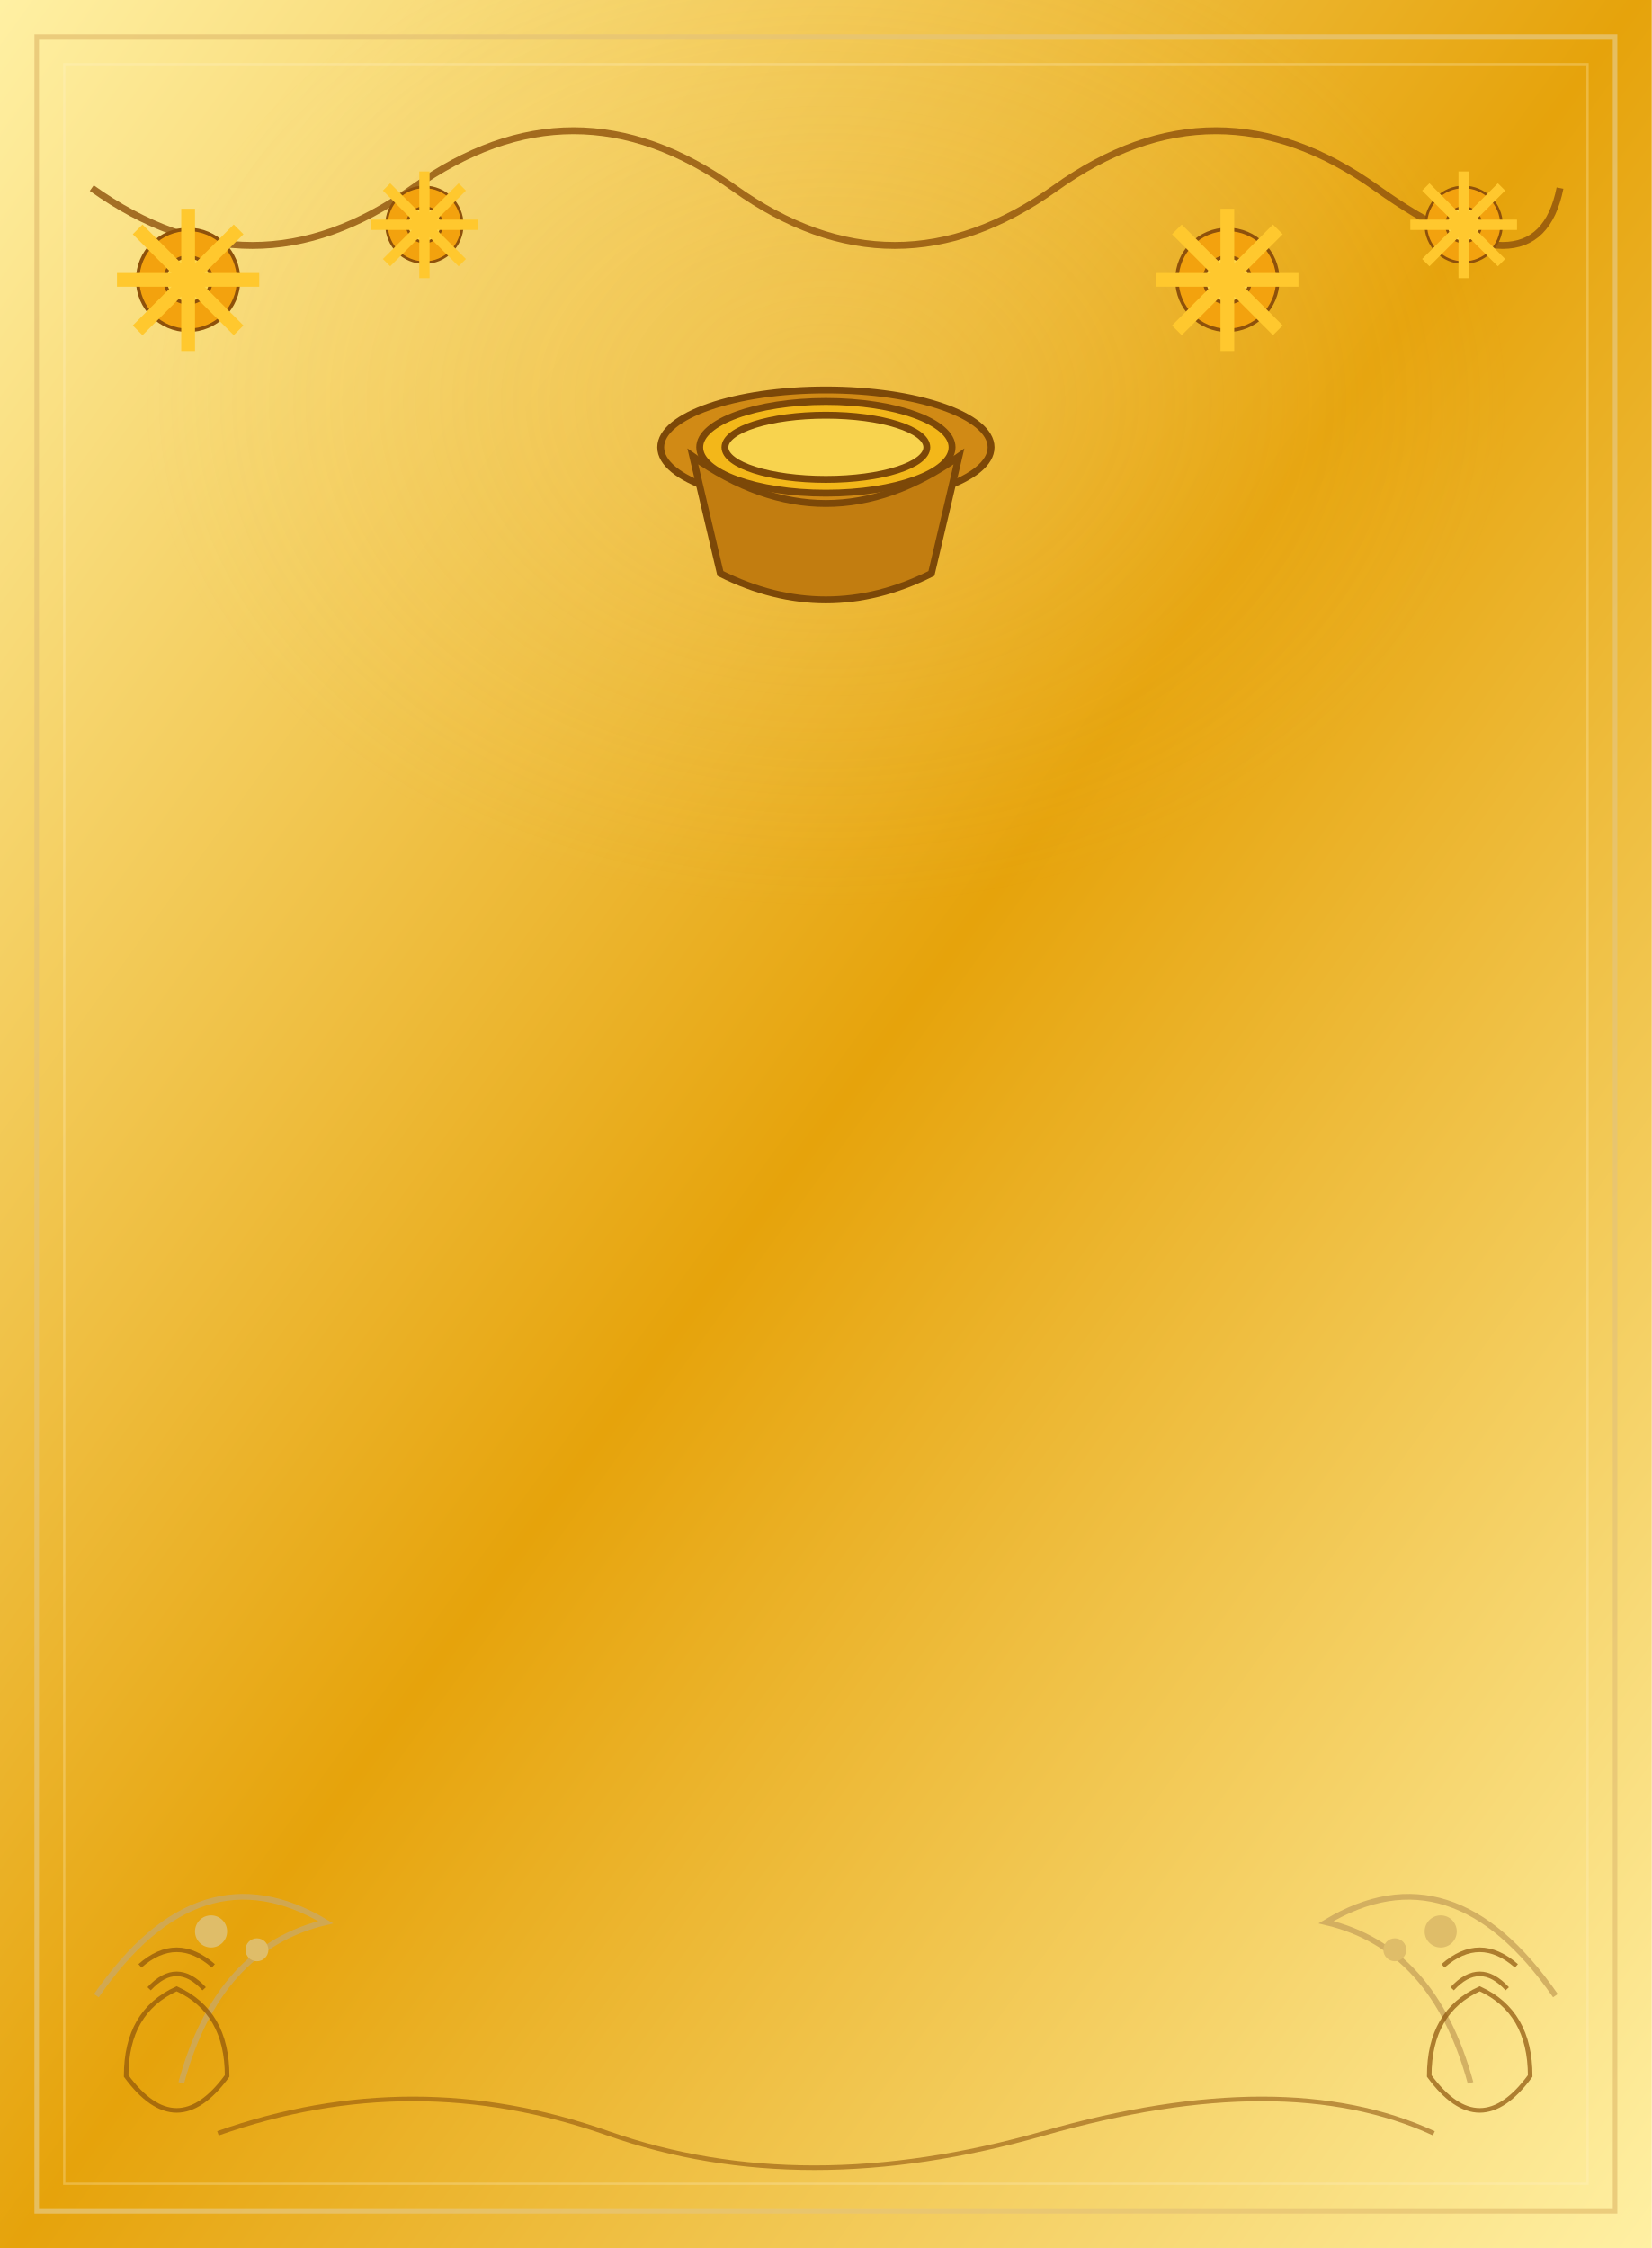
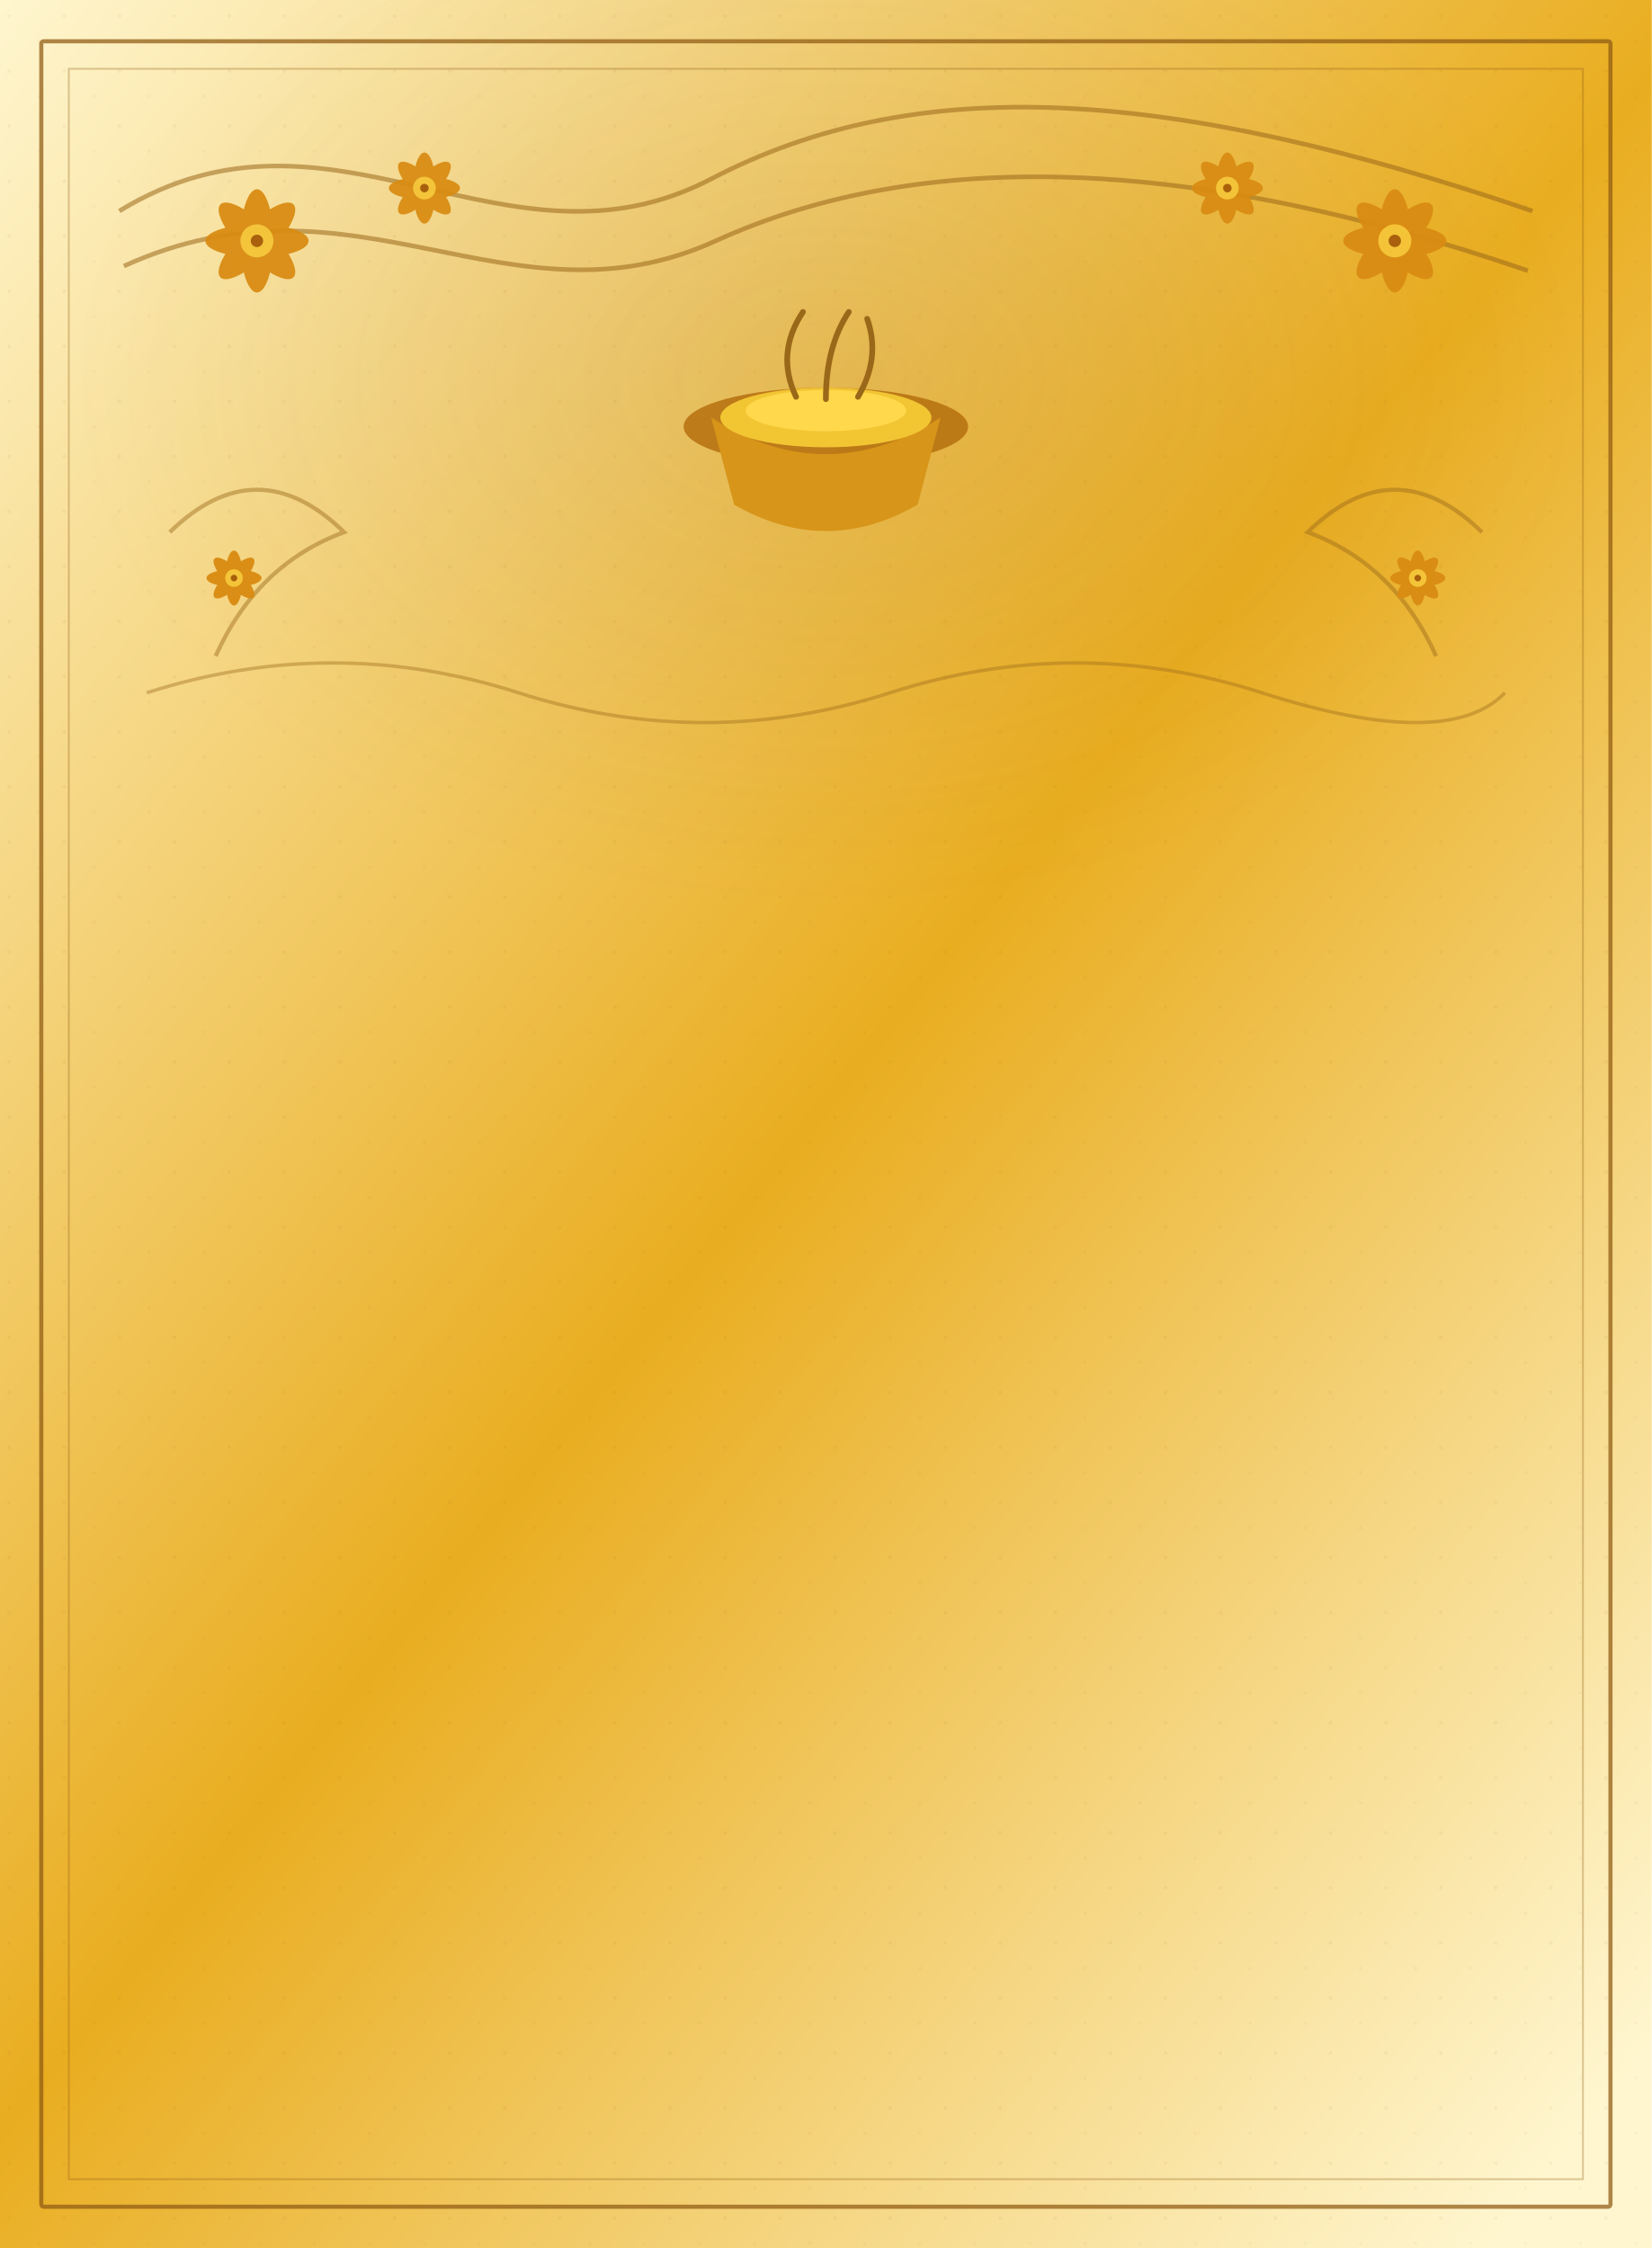
<svg xmlns="http://www.w3.org/2000/svg" viewBox="0 0 720 980" preserveAspectRatio="none">
  <defs>
-     <linearGradient id="b" x1="0" y1="0" x2="1" y2="1">
-       <stop stop-color="#fff0a3" />
-       <stop offset=".5" stop-color="#e6a30b" />
-       <stop offset="1" stop-color="#fff0a3" />
+     <linearGradient id="bg" x1="0" y1="0" x2="0.9" y2="1">
+       <stop stop-color="#fff6cf" />
+       <stop offset=".52" stop-color="#e9ad20" />
+       <stop offset="1" stop-color="#fff6cf" />
    </linearGradient>
-     <radialGradient id="g">
-       <stop stop-color="#f3d37a" stop-opacity=".22" />
-       <stop offset="1" stop-color="#f3d37a" stop-opacity="0" />
+     <radialGradient id="light">
+       <stop stop-color="#8f5a12" stop-opacity=".13" />
+       <stop offset="1" stop-color="#8f5a12" stop-opacity="0" />
    </radialGradient>
+     <pattern id="grain" width="24" height="24" patternUnits="userSpaceOnUse">
+       <circle cx="4" cy="7" r=".8" fill="#8f5a12" opacity=".06" />
+       <circle cx="17" cy="18" r=".7" fill="#8f5a12" opacity=".05" />
+     </pattern>
  </defs>
-   <rect width="720" height="980" fill="url(#b)" />
-   <ellipse cx="360" cy="175" rx="300" ry="220" fill="url(#g)" />
-   <rect x="16" y="16" width="688" height="948" fill="none" stroke="#e6c474" stroke-width="2" opacity=".8" />
-   <rect x="28" y="28" width="664" height="924" fill="none" stroke="#fff0c8" opacity=".28" />
-   <path d="M40 82Q110 132 180 82T320 82T460 82T600 82T680 82" fill="none" stroke="#8e510b" stroke-width="3" opacity=".8" />
-   <g fill="#f3a20e" stroke="#8e510b" stroke-width="1.5">
-     <g transform="translate(82 122) scale(1)">
-       <circle r="22" />
-       <circle r="10" fill="#ffd94d" />
-       <path d="M0-31v62M-31 0h62M-22-22l44 44M22-22L-22 22" fill="none" stroke="#ffc82e" stroke-width="6" />
+   <rect width="720" height="980" fill="url(#bg)" />
+   <rect width="720" height="980" fill="url(#grain)" />
+   <ellipse cx="360" cy="165" rx="330" ry="230" fill="url(#light)" />
+   <rect x="18" y="18" width="684" height="944" rx="1" fill="none" stroke="#8f5a12" stroke-width="1.8" opacity=".72" />
+   <rect x="30" y="30" width="660" height="920" fill="none" stroke="#8f5a12" stroke-width=".8" opacity=".32" />
+   <g fill="none" stroke="#9a6819" stroke-width="2" opacity=".55">
+     <path d="M52 92 C145 35 220 125 310 78 S510 38 668 92" />
+     <path d="M54 116 C155 70 222 146 312 105 S520 68 666 118" />
+   </g>
+   <g opacity=".98">
+     <g transform="translate(112 105) scale(0.9)">
+       <g fill="#d88b12" opacity=".96">
+         <ellipse rx="8" ry="25" transform="rotate(0)" />
+         <ellipse rx="8" ry="25" transform="rotate(45)" />
+         <ellipse rx="8" ry="25" transform="rotate(90)" />
+         <ellipse rx="8" ry="25" transform="rotate(135)" />
+       </g>
+       <circle r="8" fill="#f4c438" />
+       <circle r="3" fill="#a85f0b" />
    </g>
-     <g transform="translate(185 98) scale(0.75)">
-       <circle r="22" />
-       <circle r="10" fill="#ffd94d" />
-       <path d="M0-31v62M-31 0h62M-22-22l44 44M22-22L-22 22" fill="none" stroke="#ffc82e" stroke-width="6" />
+     <g transform="translate(185 82) scale(0.62)">
+       <g fill="#d88b12" opacity=".96">
+         <ellipse rx="8" ry="25" transform="rotate(0)" />
+         <ellipse rx="8" ry="25" transform="rotate(45)" />
+         <ellipse rx="8" ry="25" transform="rotate(90)" />
+         <ellipse rx="8" ry="25" transform="rotate(135)" />
+       </g>
+       <circle r="8" fill="#f4c438" />
+       <circle r="3" fill="#a85f0b" />
    </g>
-     <g transform="translate(535 122) scale(1)">
-       <circle r="22" />
-       <circle r="10" fill="#ffd94d" />
-       <path d="M0-31v62M-31 0h62M-22-22l44 44M22-22L-22 22" fill="none" stroke="#ffc82e" stroke-width="6" />
+     <g transform="translate(535 82) scale(0.62)">
+       <g fill="#d88b12" opacity=".96">
+         <ellipse rx="8" ry="25" transform="rotate(0)" />
+         <ellipse rx="8" ry="25" transform="rotate(45)" />
+         <ellipse rx="8" ry="25" transform="rotate(90)" />
+         <ellipse rx="8" ry="25" transform="rotate(135)" />
+       </g>
+       <circle r="8" fill="#f4c438" />
+       <circle r="3" fill="#a85f0b" />
    </g>
-     <g transform="translate(638 98) scale(0.75)">
-       <circle r="22" />
-       <circle r="10" fill="#ffd94d" />
-       <path d="M0-31v62M-31 0h62M-22-22l44 44M22-22L-22 22" fill="none" stroke="#ffc82e" stroke-width="6" />
+     <g transform="translate(608 105) scale(0.9)">
+       <g fill="#d88b12" opacity=".96">
+         <ellipse rx="8" ry="25" transform="rotate(0)" />
+         <ellipse rx="8" ry="25" transform="rotate(45)" />
+         <ellipse rx="8" ry="25" transform="rotate(90)" />
+         <ellipse rx="8" ry="25" transform="rotate(135)" />
+       </g>
+       <circle r="8" fill="#f4c438" />
+       <circle r="3" fill="#a85f0b" />
    </g>
  </g>
-   <g transform="translate(360 195)" stroke="#7c4808" stroke-width="3">
-     <ellipse rx="72" ry="25" fill="#d18a15" />
-     <path d="M-58 4Q0 45 58 4L46 55Q0 78-46 55Z" fill="#c27d10" />
-     <ellipse rx="55" ry="20" fill="#f3b719" />
-     <ellipse rx="44" ry="14" fill="#f8d34e" />
+   <g transform="translate(360 154)">
+     <ellipse cx="0" cy="32" rx="62" ry="17" fill="#b87312" opacity=".9" />
+     <path d="M-50 28 Q0 60 50 28 L40 66 Q0 89 -40 66Z" fill="#d79519" />
+     <ellipse cx="0" cy="28" rx="46" ry="13" fill="#f2c533" />
+     <ellipse cx="0" cy="25" rx="35" ry="9" fill="#ffd84b" />
+     <path d="M-13 19 Q-22 0 -10 -18 M0 20 Q0 -3 10 -18 M14 19 Q24 2 18 -15" fill="none" stroke="#9a6819" stroke-width="2.5" stroke-linecap="round" />
  </g>
-   <g fill="none" stroke="#cda85d" stroke-width="2.5" opacity=".85">
-     <path d="M42 870q45-65 100-32q-47 11-63 70" />
-     <path d="M678 870q-45-65-100-32q47 11 63 70" />
+   <g fill="none" stroke="#9a6819" stroke-width="1.8" opacity=".45">
+     <path d="M74 232 Q112 195 150 232 Q112 246 94 286" />
+     <path d="M646 232 Q608 195 570 232 Q608 246 626 286" />
  </g>
-   <g fill="#dfbd69">
-     <circle cx="92" cy="842" r="7" />
-     <circle cx="112" cy="850" r="5" />
-     <circle cx="628" cy="842" r="7" />
-     <circle cx="608" cy="850" r="5" />
+   <g transform="translate(102 252) scale(0.48)">
+     <g fill="#d88b12" opacity=".96">
+       <ellipse rx="8" ry="25" transform="rotate(0)" />
+       <ellipse rx="8" ry="25" transform="rotate(45)" />
+       <ellipse rx="8" ry="25" transform="rotate(90)" />
+       <ellipse rx="8" ry="25" transform="rotate(135)" />
+     </g>
+     <circle r="8" fill="#f4c438" />
+     <circle r="3" fill="#a85f0b" />
  </g>
-   <g fill="none" stroke="#8d540a" stroke-width="2" opacity=".7">
-     <path d="M55 905q0-28 22-38 22 10 22 38-11 15-22 15t-22-15z" />
-     <path d="M65 867q12-13 24 0M61 857q16-14 32 0" />
-     <path d="M623 905q0-28 22-38 22 10 22 38-11 15-22 15t-22-15z" />
-     <path d="M633 867q12-13 24 0M629 857q16-14 32 0" />
+   <g transform="translate(618 252) scale(0.48)">
+     <g fill="#d88b12" opacity=".96">
+       <ellipse rx="8" ry="25" transform="rotate(0)" />
+       <ellipse rx="8" ry="25" transform="rotate(45)" />
+       <ellipse rx="8" ry="25" transform="rotate(90)" />
+       <ellipse rx="8" ry="25" transform="rotate(135)" />
+     </g>
+     <circle r="8" fill="#f4c438" />
+     <circle r="3" fill="#a85f0b" />
  </g>
-   <path d="M95 930Q180 900 265 930T455 930T625 930" fill="none" stroke="#8b4f0a" stroke-width="2" opacity=".55" />
+   <path d="M64 302 Q145 276 226 302 T388 302 T550 302 T656 302" fill="none" stroke="#9a6819" stroke-width="1.5" opacity=".4" />
</svg>
